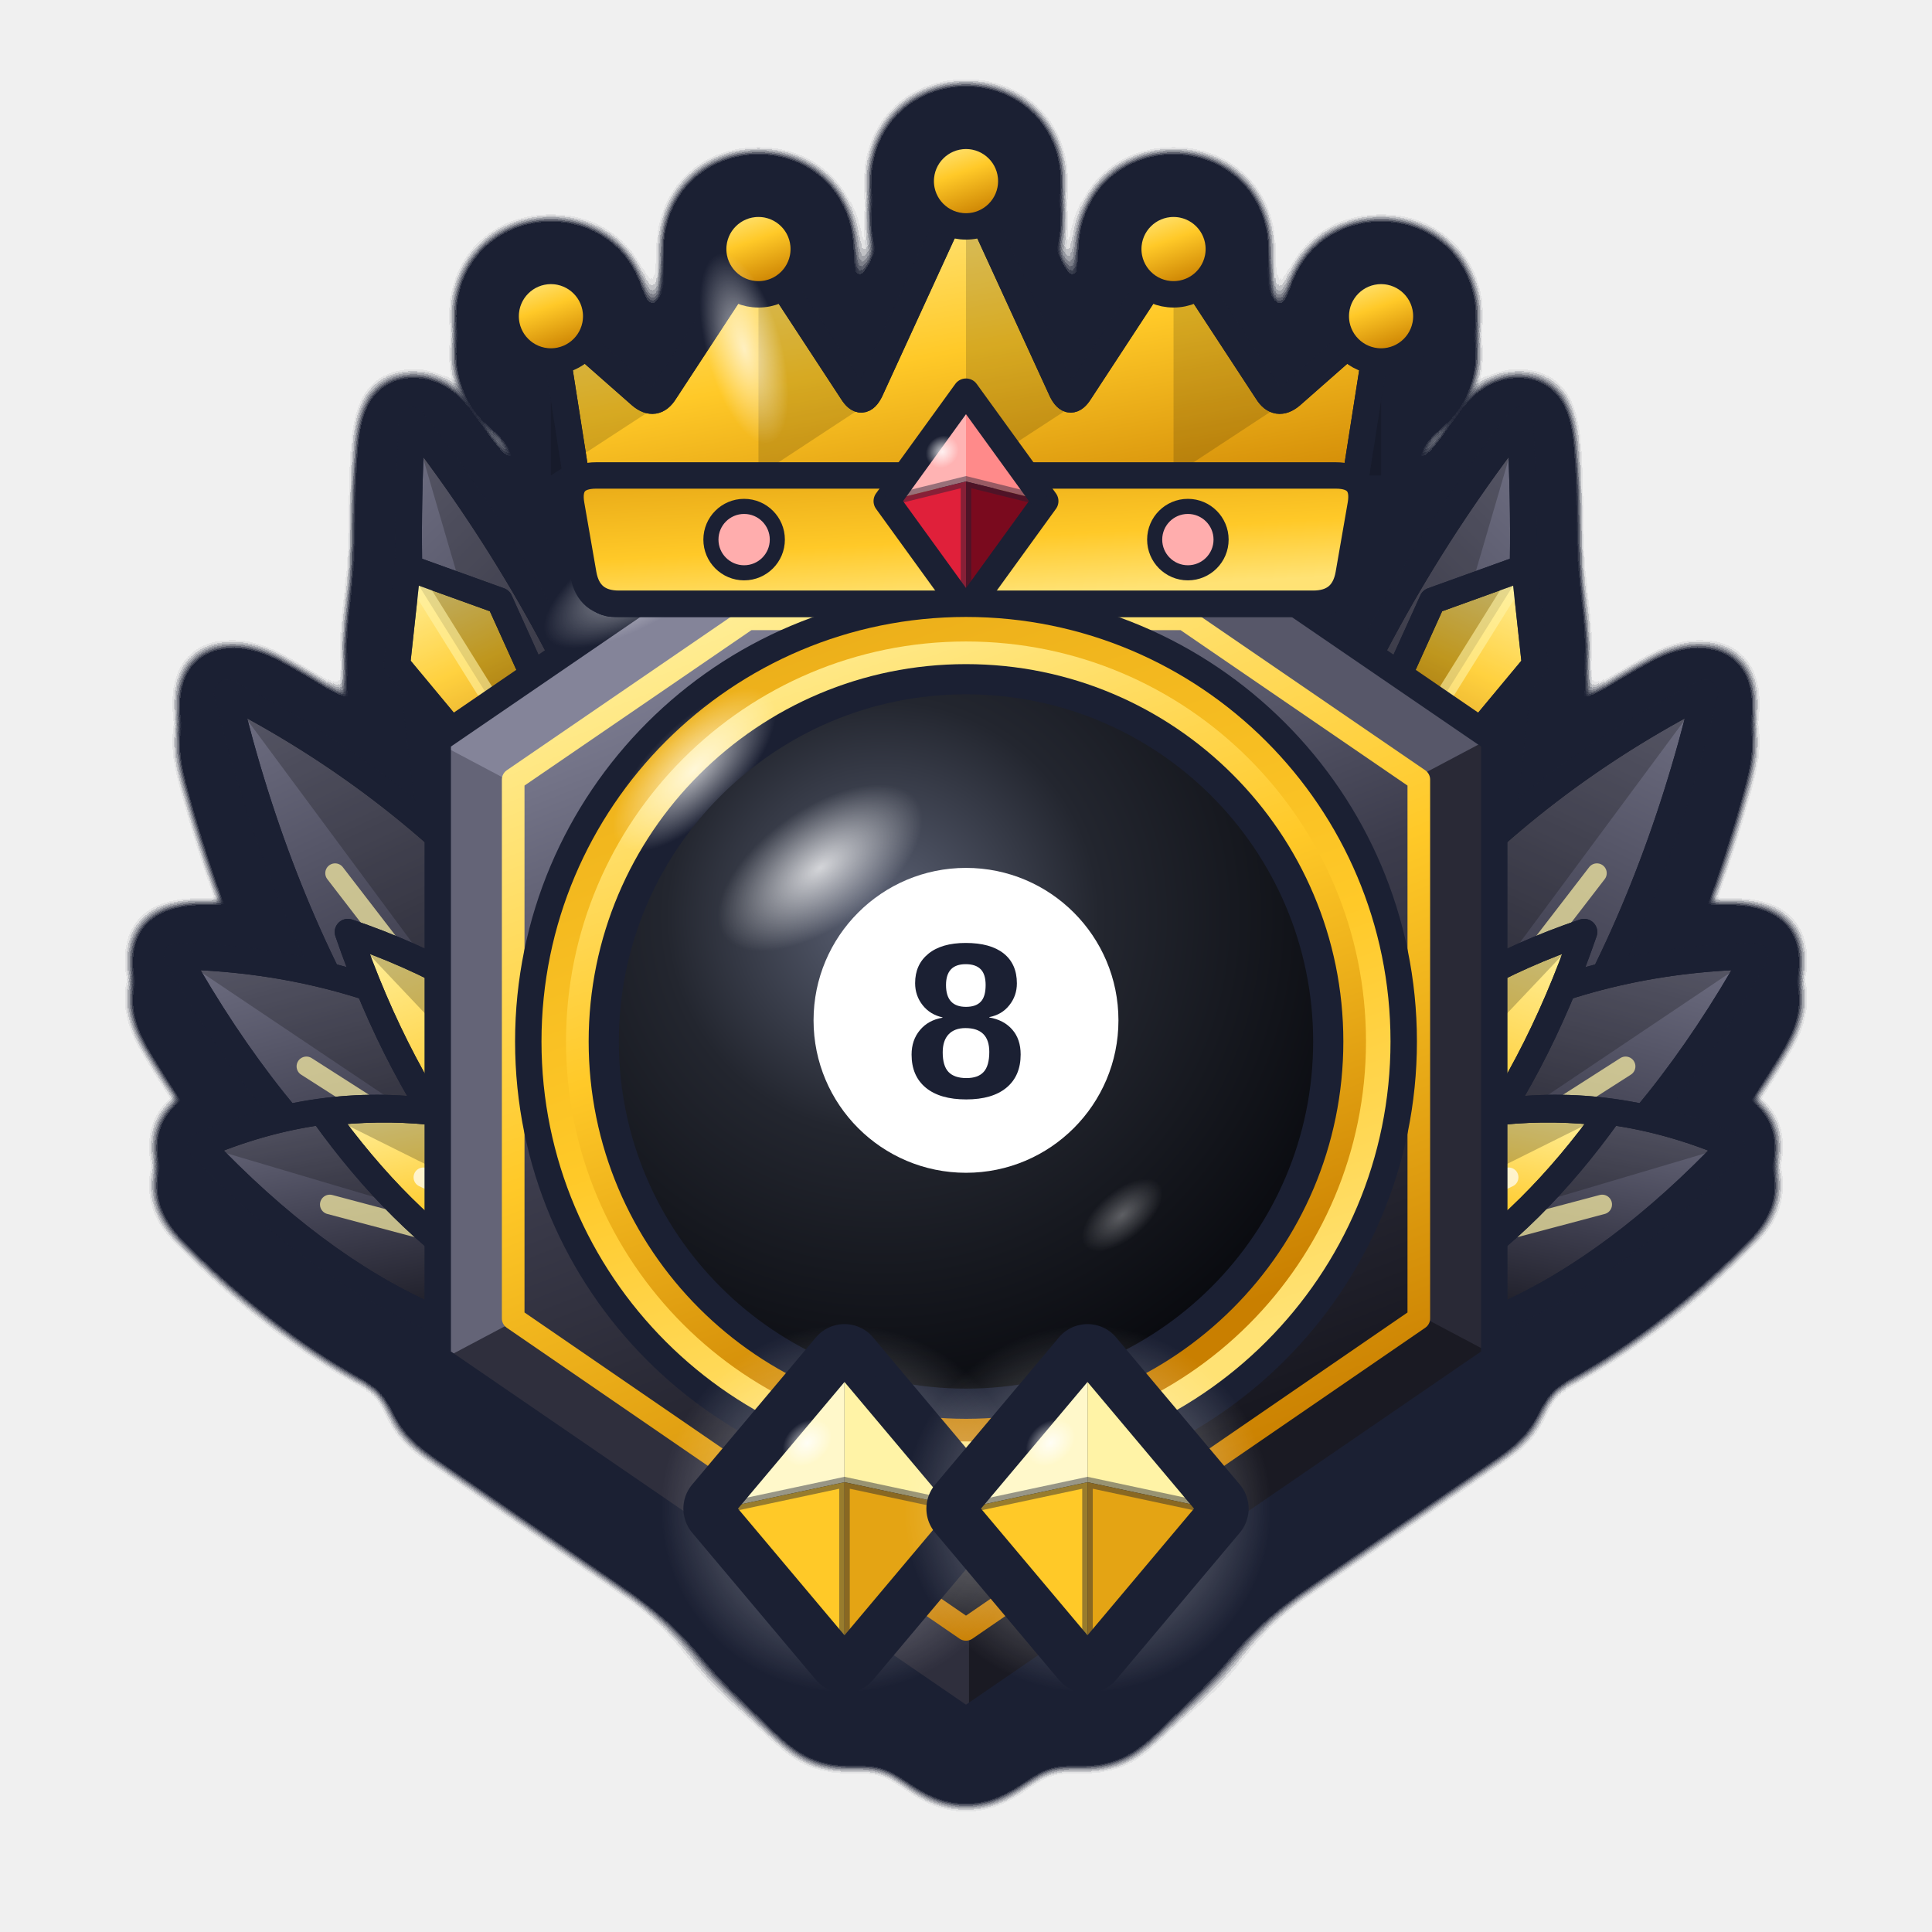
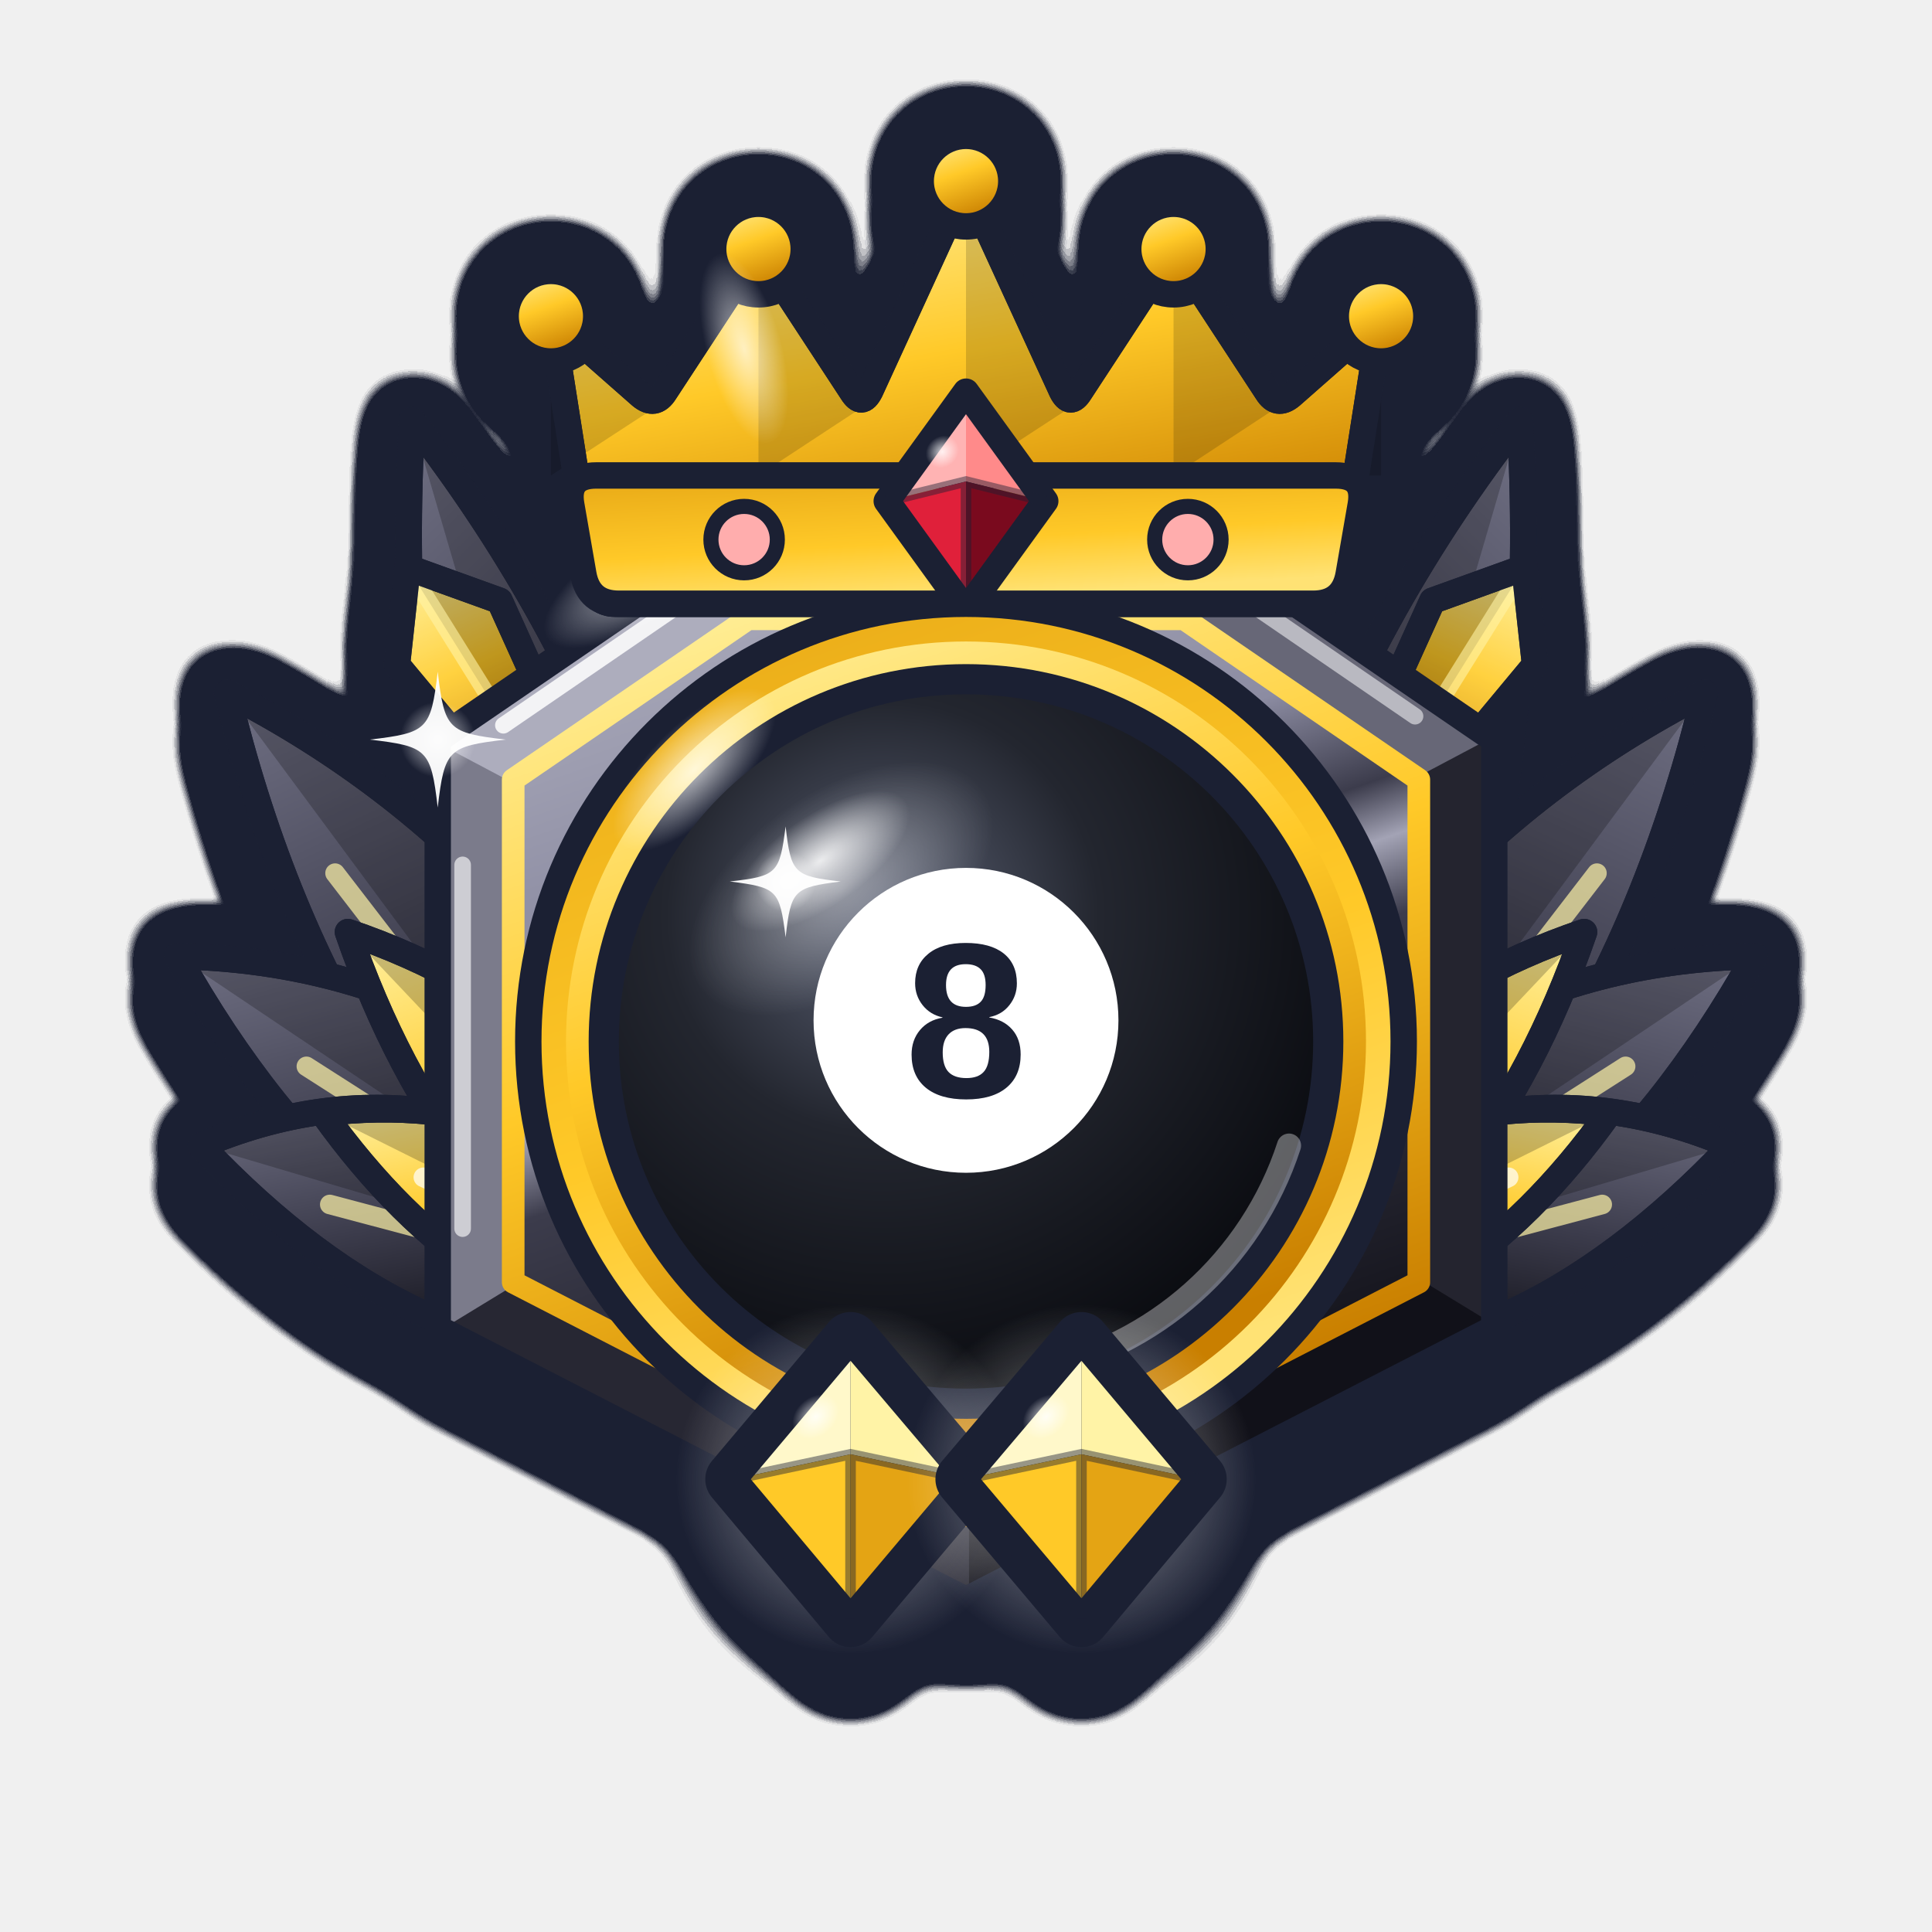
<svg xmlns="http://www.w3.org/2000/svg" width="512" height="512" viewBox="0 0 256 256">
  <defs>
    <linearGradient id="blue" x1="0" y1="0" x2="0.35" y2="1">
      <stop offset="0" stop-color="#9ED3FF" />
      <stop offset="0.45" stop-color="#3B9BFF" />
      <stop offset="1" stop-color="#1F6BD0" />
    </linearGradient>
    <linearGradient id="green" x1="0" y1="0" x2="0.35" y2="1">
      <stop offset="0" stop-color="#A8F5BE" />
      <stop offset="0.45" stop-color="#3DD66B" />
      <stop offset="1" stop-color="#1E9E47" />
    </linearGradient>
    <linearGradient id="red" x1="0" y1="0" x2="0.35" y2="1">
      <stop offset="0" stop-color="#FFA3A3" />
      <stop offset="0.45" stop-color="#FF4D4D" />
      <stop offset="1" stop-color="#C9283A" />
    </linearGradient>
    <linearGradient id="gold" x1="0" y1="0" x2="0.35" y2="1">
      <stop offset="0" stop-color="#FFF1A0" />
      <stop offset="0.45" stop-color="#FFC928" />
      <stop offset="1" stop-color="#DB8E00" />
    </linearGradient>
    <linearGradient id="wood" x1="0" y1="0" x2="0.35" y2="1">
      <stop offset="0" stop-color="#FFD9A0" />
      <stop offset="0.45" stop-color="#E7A35C" />
      <stop offset="1" stop-color="#A8622A" />
    </linearGradient>
    <linearGradient id="darkwood" x1="0" y1="0" x2="0.35" y2="1">
      <stop offset="0" stop-color="#C07A45" />
      <stop offset="0.45" stop-color="#8A4B22" />
      <stop offset="1" stop-color="#5E3014" />
    </linearGradient>
    <linearGradient id="white" x1="0" y1="0" x2="0.35" y2="1">
      <stop offset="0" stop-color="#FFFFFF" />
      <stop offset="0.45" stop-color="#F4F8FF" />
      <stop offset="1" stop-color="#C9D6EA" />
    </linearGradient>
    <linearGradient id="grey" x1="0" y1="0" x2="0.35" y2="1">
      <stop offset="0" stop-color="#E4E9F2" />
      <stop offset="0.45" stop-color="#AEB8C8" />
      <stop offset="1" stop-color="#7B869A" />
    </linearGradient>
    <linearGradient id="steel" x1="0" y1="0" x2="0.35" y2="1">
      <stop offset="0" stop-color="#D8E6F7" />
      <stop offset="0.45" stop-color="#9FB2CC" />
      <stop offset="1" stop-color="#6A7D98" />
    </linearGradient>
    <linearGradient id="cloth" x1="0" y1="0" x2="0.35" y2="1">
      <stop offset="0" stop-color="#6FE08E" />
      <stop offset="0.45" stop-color="#2FA24F" />
      <stop offset="1" stop-color="#1C7A37" />
    </linearGradient>
    <linearGradient id="sad" x1="0" y1="0" x2="0.35" y2="1">
      <stop offset="0" stop-color="#C4D4EE" />
      <stop offset="0.45" stop-color="#8EA3C7" />
      <stop offset="1" stop-color="#5E7299" />
    </linearGradient>
    <linearGradient id="purple" x1="0" y1="0" x2="0.35" y2="1">
      <stop offset="0" stop-color="#D7B8FF" />
      <stop offset="0.45" stop-color="#A259FF" />
      <stop offset="1" stop-color="#6E2FD0" />
    </linearGradient>
    <radialGradient id="shine" cx="0.5" cy="0.5" r="0.5">
      <stop offset="0" stop-color="#FFFFFF" stop-opacity="0.9" />
      <stop offset="1" stop-color="#FFFFFF" stop-opacity="0" />
    </radialGradient>
    <filter id="ink" x="-30%" y="-30%" width="160%" height="160%" color-interpolation-filters="sRGB">
      <feGaussianBlur in="SourceAlpha" stdDeviation="6.92" result="blur" />
      <feComponentTransfer in="blur" result="grown">
        <feFuncA type="linear" slope="7" intercept="-0.35" />
      </feComponentTransfer>
      <feOffset in="grown" dy="6" result="lip" />
      <feMerge result="both">
        <feMergeNode in="lip" />
        <feMergeNode in="grown" />
      </feMerge>
      <feFlood flood-color="#1B2033" />
      <feComposite in2="both" operator="in" result="outline" />
      <feMerge>
        <feMergeNode in="outline" />
        <feMergeNode in="SourceGraphic" />
      </feMerge>
    </filter>
  </defs>
  <defs>
    <filter id="badgeInk" x="-20%" y="-20%" width="140%" height="140%" color-interpolation-filters="sRGB">
      <feGaussianBlur in="SourceAlpha" stdDeviation="3.2" result="blur" />
      <feComponentTransfer in="blur" result="grown">
        <feFuncA type="linear" slope="40" intercept="-0.716" />
      </feComponentTransfer>
      <feOffset in="grown" dy="5" result="lip" />
      <feMerge result="both">
        <feMergeNode in="lip" />
        <feMergeNode in="grown" />
      </feMerge>
      <feFlood flood-color="#1B2033" />
      <feComposite in2="both" operator="in" result="outline" />
      <feMerge>
        <feMergeNode in="outline" />
        <feMergeNode in="SourceGraphic" />
      </feMerge>
    </filter>
  </defs>
  <defs>
    <linearGradient id="m" x1="0" y1="0" x2="0.35" y2="1">
-       <stop offset="0.00" stop-color="#8C8CA2" />
-       <stop offset="0.50" stop-color="#3C3C4C" />
+       <stop offset="0.00" stop-color="#AEAEBE" />
+       <stop offset="0.34" stop-color="#8C8CA2" />
+       <stop offset="0.46" stop-color="#3C3C4C" />
+       <stop offset="0.52" stop-color="#A3A3B5" />
+       <stop offset="0.60" stop-color="#3C3C4C" />
      <stop offset="1.00" stop-color="#14141C" />
    </linearGradient>
    <linearGradient id="r" x1="0" y1="0" x2="0.35" y2="1">
      <stop offset="0.00" stop-color="#2A2A36" />
      <stop offset="0.60" stop-color="#3C3C4C" />
      <stop offset="1.00" stop-color="#6C6C80" />
    </linearGradient>
    <linearGradient id="w" x1="0" y1="0" x2="0.35" y2="1">
      <stop offset="0.00" stop-color="#707084" />
      <stop offset="0.55" stop-color="#3C3C4C" />
      <stop offset="1.00" stop-color="#14141C" />
    </linearGradient>
    <linearGradient id="c" x1="0" y1="0" x2="0.3" y2="1">
      <stop offset="0.00" stop-color="#BABAC7" />
      <stop offset="0.55" stop-color="#606073" />
      <stop offset="1.00" stop-color="#3C3C4C" />
    </linearGradient>
    <linearGradient id="s" x1="0" y1="0" x2="0.2" y2="1">
      <stop offset="0.00" stop-color="#FFFFFF" />
      <stop offset="0.50" stop-color="#BABAC7" />
      <stop offset="1.00" stop-color="#747488" />
    </linearGradient>
    <linearGradient id="g" x1="0" y1="0" x2="0.35" y2="1">
      <stop offset="0.00" stop-color="#FFF3A6" />
      <stop offset="0.50" stop-color="#FFC928" />
      <stop offset="1.00" stop-color="#C97F00" />
    </linearGradient>
    <linearGradient id="gr" x1="0" y1="0" x2="0.35" y2="1">
      <stop offset="0.00" stop-color="#E7A816" />
      <stop offset="0.60" stop-color="#FFC928" />
      <stop offset="1.00" stop-color="#FFE274" />
    </linearGradient>
    <radialGradient id="ball" cx="0.38" cy="0.32" r="0.78">
      <stop offset="0" stop-color="#5C6275" />
      <stop offset="0.4" stop-color="#23262F" />
      <stop offset="1" stop-color="#06070B" />
    </radialGradient>
  </defs>
  <g filter="url(#badgeInk)">
    <path d="M79.8 173.7 Q50.8 122.0 54.6 55.7 Q91.9 103.7 96.2 166.3 Z" fill="url(#w)" stroke="#1B2033" stroke-width="3.5" stroke-linejoin="round" />
    <path d="M88.0 170.0 L96.2 166.3 Q91.9 103.7 54.6 55.7 Z" fill="#000000" opacity="0.22" />
    <path d="M82.5 156.9 L61.5 88.8" fill="none" stroke="#FFF3A6" stroke-width="2.6" stroke-linecap="round" stroke-linejoin="round" opacity="0.7" />
    <path d="M79.8 173.7 Q50.8 122.0 54.6 55.7 Q91.9 103.7 96.2 166.3 Z" fill="none" stroke="#1B2033" stroke-width="3.5" stroke-linejoin="round" />
    <path d="M81.7 176.5 Q43.4 147.1 30.1 91.8 Q74.7 114.7 94.3 163.5 Z" fill="url(#w)" stroke="#1B2033" stroke-width="3.5" stroke-linejoin="round" />
    <path d="M88.0 170.0 L94.3 163.5 Q74.7 114.7 30.1 91.8 Z" fill="#000000" opacity="0.22" />
    <path d="M79.9 161.8 L44.4 115.7" fill="none" stroke="#FFF3A6" stroke-width="2.6" stroke-linecap="round" stroke-linejoin="round" opacity="0.7" />
    <path d="M81.7 176.5 Q43.4 147.1 30.1 91.8 Q74.7 114.7 94.3 163.5 Z" fill="none" stroke="#1B2033" stroke-width="3.5" stroke-linejoin="round" />
    <path d="M84.6 178.3 Q47.3 169.2 23.5 126.7 Q64.2 127.5 91.4 161.7 Z" fill="url(#w)" stroke="#1B2033" stroke-width="3.5" stroke-linejoin="round" />
    <path d="M88.0 170.0 L91.4 161.7 Q64.2 127.5 23.5 126.7 Z" fill="#000000" opacity="0.22" />
    <path d="M79.7 166.3 L40.6 141.3" fill="none" stroke="#FFF3A6" stroke-width="2.6" stroke-linecap="round" stroke-linejoin="round" opacity="0.7" />
    <path d="M84.6 178.3 Q47.3 169.2 23.5 126.7 Q64.2 127.5 91.4 161.7 Z" fill="none" stroke="#1B2033" stroke-width="3.5" stroke-linejoin="round" />
    <path d="M87.7 179.0 Q56.5 183.4 26.6 151.8 Q58.1 138.4 88.3 161.0 Z" fill="url(#w)" stroke="#1B2033" stroke-width="3.5" stroke-linejoin="round" />
    <path d="M88.0 170.0 L88.3 161.0 Q58.1 138.4 26.6 151.8 Z" fill="#000000" opacity="0.22" />
    <path d="M80.6 169.4 L43.7 159.6" fill="none" stroke="#FFF3A6" stroke-width="2.6" stroke-linecap="round" stroke-linejoin="round" opacity="0.7" />
    <path d="M87.7 179.0 Q56.5 183.4 26.6 151.8 Q58.1 138.4 88.3 161.0 Z" fill="none" stroke="#1B2033" stroke-width="3.5" stroke-linejoin="round" />
    <path d="M86.3 175.3 Q64.0 146.6 64.7 104.6 Q92.6 130.1 97.7 168.7 Z" fill="url(#g)" stroke="#1B2033" stroke-width="3.5" stroke-linejoin="round" />
    <path d="M92.0 172.0 L97.7 168.7 Q92.6 130.1 64.7 104.6 Z" fill="#000000" opacity="0.22" />
    <path d="M87.9 164.4 L70.8 124.4" fill="none" stroke="#FFFFFF" stroke-width="2.6" stroke-linecap="round" stroke-linejoin="round" opacity="0.7" />
    <path d="M86.3 175.3 Q64.0 146.6 64.7 104.6 Q92.6 130.1 97.7 168.7 Z" fill="none" stroke="#1B2033" stroke-width="3.5" stroke-linejoin="round" />
    <path d="M87.9 177.2 Q58.9 160.7 46.1 123.5 Q79.2 134.7 96.1 166.8 Z" fill="url(#g)" stroke="#1B2033" stroke-width="3.5" stroke-linejoin="round" />
    <path d="M92.0 172.0 L96.1 166.8 Q79.2 134.7 46.1 123.5 Z" fill="#000000" opacity="0.22" />
    <path d="M85.9 167.0 L57.9 138.4" fill="none" stroke="#FFFFFF" stroke-width="2.6" stroke-linecap="round" stroke-linejoin="round" opacity="0.7" />
    <path d="M87.9 177.2 Q58.9 160.7 46.1 123.5 Q79.2 134.7 96.1 166.8 Z" fill="none" stroke="#1B2033" stroke-width="3.5" stroke-linejoin="round" />
    <path d="M90.2 178.3 Q62.9 175.6 42.8 147.5 Q72.0 143.9 93.8 165.7 Z" fill="url(#g)" stroke="#1B2033" stroke-width="3.5" stroke-linejoin="round" />
    <path d="M92.0 172.0 L93.8 165.7 Q72.0 143.9 42.8 147.5 Z" fill="#000000" opacity="0.22" />
    <path d="M85.8 170.0 L56.1 156.0" fill="none" stroke="#FFFFFF" stroke-width="2.6" stroke-linecap="round" stroke-linejoin="round" opacity="0.7" />
    <path d="M90.2 178.3 Q62.9 175.6 42.8 147.5 Q72.0 143.9 93.8 165.7 Z" fill="none" stroke="#1B2033" stroke-width="3.5" stroke-linejoin="round" />
    <path d="M67.9 106.5 L52.6 88.1 L54.0 75.2 L66.2 79.6 L76.1 101.5 Z" fill="url(#g)" stroke="#1B2033" stroke-width="3.5" stroke-linejoin="round" />
    <path d="M72.0 104.0 L76.1 101.5 L66.2 79.6 L54.0 75.2 Z" fill="#000000" opacity="0.25" />
    <path d="M72.0 104.0 L67.9 106.5 L52.6 88.1 L54.0 75.2 Z" fill="#FFF3A6" opacity="0.18" />
    <path d="M70.6 101.7 L55.8 78.0" fill="none" stroke="#FFF3A6" stroke-width="2.2" stroke-linecap="round" stroke-linejoin="round" opacity="0.6" />
    <path d="M67.9 106.5 L52.6 88.1 L54.0 75.2 L66.2 79.6 L76.1 101.5 Z" fill="none" stroke="#1B2033" stroke-width="3.5" stroke-linejoin="round" />
    <g transform="matrix(-1 0 0 1 256 0)">
      <path d="M79.8 173.7 Q50.8 122.0 54.6 55.7 Q91.9 103.7 96.2 166.3 Z" fill="url(#w)" stroke="#1B2033" stroke-width="3.5" stroke-linejoin="round" />
      <path d="M88.0 170.0 L96.2 166.3 Q91.9 103.7 54.6 55.7 Z" fill="#000000" opacity="0.22" />
      <path d="M82.5 156.9 L61.5 88.8" fill="none" stroke="#FFF3A6" stroke-width="2.6" stroke-linecap="round" stroke-linejoin="round" opacity="0.7" />
      <path d="M79.8 173.7 Q50.8 122.0 54.6 55.7 Q91.9 103.7 96.2 166.3 Z" fill="none" stroke="#1B2033" stroke-width="3.5" stroke-linejoin="round" />
      <path d="M81.7 176.5 Q43.4 147.1 30.1 91.8 Q74.7 114.7 94.3 163.5 Z" fill="url(#w)" stroke="#1B2033" stroke-width="3.5" stroke-linejoin="round" />
      <path d="M88.0 170.0 L94.3 163.5 Q74.7 114.7 30.1 91.8 Z" fill="#000000" opacity="0.22" />
      <path d="M79.9 161.8 L44.4 115.7" fill="none" stroke="#FFF3A6" stroke-width="2.6" stroke-linecap="round" stroke-linejoin="round" opacity="0.7" />
      <path d="M81.7 176.5 Q43.4 147.1 30.1 91.8 Q74.7 114.7 94.3 163.5 Z" fill="none" stroke="#1B2033" stroke-width="3.5" stroke-linejoin="round" />
      <path d="M84.6 178.3 Q47.3 169.2 23.5 126.7 Q64.2 127.5 91.4 161.7 Z" fill="url(#w)" stroke="#1B2033" stroke-width="3.5" stroke-linejoin="round" />
      <path d="M88.0 170.0 L91.4 161.7 Q64.2 127.5 23.5 126.7 Z" fill="#000000" opacity="0.22" />
      <path d="M79.7 166.3 L40.6 141.3" fill="none" stroke="#FFF3A6" stroke-width="2.6" stroke-linecap="round" stroke-linejoin="round" opacity="0.7" />
      <path d="M84.6 178.3 Q47.3 169.2 23.5 126.7 Q64.2 127.5 91.4 161.7 Z" fill="none" stroke="#1B2033" stroke-width="3.5" stroke-linejoin="round" />
      <path d="M87.7 179.0 Q56.5 183.4 26.6 151.8 Q58.1 138.4 88.3 161.0 Z" fill="url(#w)" stroke="#1B2033" stroke-width="3.5" stroke-linejoin="round" />
      <path d="M88.0 170.0 L88.3 161.0 Q58.1 138.4 26.6 151.8 Z" fill="#000000" opacity="0.22" />
      <path d="M80.6 169.4 L43.7 159.6" fill="none" stroke="#FFF3A6" stroke-width="2.6" stroke-linecap="round" stroke-linejoin="round" opacity="0.7" />
      <path d="M87.7 179.0 Q56.5 183.4 26.6 151.8 Q58.1 138.4 88.3 161.0 Z" fill="none" stroke="#1B2033" stroke-width="3.5" stroke-linejoin="round" />
      <path d="M86.3 175.3 Q64.0 146.6 64.7 104.6 Q92.6 130.1 97.7 168.7 Z" fill="url(#g)" stroke="#1B2033" stroke-width="3.5" stroke-linejoin="round" />
      <path d="M92.0 172.0 L97.7 168.7 Q92.6 130.1 64.7 104.6 Z" fill="#000000" opacity="0.22" />
      <path d="M87.9 164.4 L70.8 124.4" fill="none" stroke="#FFFFFF" stroke-width="2.6" stroke-linecap="round" stroke-linejoin="round" opacity="0.7" />
      <path d="M86.3 175.3 Q64.0 146.6 64.7 104.6 Q92.6 130.1 97.7 168.7 Z" fill="none" stroke="#1B2033" stroke-width="3.5" stroke-linejoin="round" />
      <path d="M87.9 177.2 Q58.9 160.7 46.1 123.5 Q79.2 134.7 96.1 166.8 Z" fill="url(#g)" stroke="#1B2033" stroke-width="3.5" stroke-linejoin="round" />
      <path d="M92.0 172.0 L96.1 166.8 Q79.2 134.7 46.1 123.5 Z" fill="#000000" opacity="0.22" />
      <path d="M85.9 167.0 L57.9 138.4" fill="none" stroke="#FFFFFF" stroke-width="2.6" stroke-linecap="round" stroke-linejoin="round" opacity="0.7" />
      <path d="M87.9 177.2 Q58.9 160.7 46.1 123.5 Q79.2 134.7 96.1 166.8 Z" fill="none" stroke="#1B2033" stroke-width="3.5" stroke-linejoin="round" />
      <path d="M90.2 178.3 Q62.9 175.6 42.8 147.5 Q72.0 143.9 93.8 165.7 Z" fill="url(#g)" stroke="#1B2033" stroke-width="3.5" stroke-linejoin="round" />
      <path d="M92.0 172.0 L93.8 165.7 Q72.0 143.9 42.8 147.5 Z" fill="#000000" opacity="0.22" />
      <path d="M85.8 170.0 L56.1 156.0" fill="none" stroke="#FFFFFF" stroke-width="2.6" stroke-linecap="round" stroke-linejoin="round" opacity="0.7" />
      <path d="M90.2 178.3 Q62.9 175.6 42.8 147.5 Q72.0 143.9 93.8 165.7 Z" fill="none" stroke="#1B2033" stroke-width="3.5" stroke-linejoin="round" />
      <path d="M67.9 106.5 L52.6 88.1 L54.0 75.2 L66.2 79.6 L76.1 101.5 Z" fill="url(#g)" stroke="#1B2033" stroke-width="3.5" stroke-linejoin="round" />
      <path d="M72.0 104.0 L76.1 101.5 L66.2 79.6 L54.0 75.2 Z" fill="#000000" opacity="0.25" />
      <path d="M72.0 104.0 L67.9 106.5 L52.6 88.1 L54.0 75.2 Z" fill="#FFF3A6" opacity="0.18" />
      <path d="M70.6 101.7 L55.8 78.0" fill="none" stroke="#FFF3A6" stroke-width="2.2" stroke-linecap="round" stroke-linejoin="round" opacity="0.6" />
      <path d="M67.9 106.5 L52.6 88.1 L54.0 75.2 L66.2 79.6 L76.1 101.5 Z" fill="none" stroke="#1B2033" stroke-width="3.5" stroke-linejoin="round" />
    </g>
-     <path d="M96.0 72.0 L160.0 72.0 L156.9 82.0 L99.1 82.0 Z" fill="#78788C" stroke="#78788C" stroke-width="0.8" />
-     <path d="M160.0 72.0 L198.0 98.0 L188.0 103.3 L156.9 82.0 Z" fill="#575769" stroke="#575769" stroke-width="0.8" />
-     <path d="M198.0 98.0 L198.0 180.0 L188.0 174.7 L188.0 103.3 Z" fill="#292936" stroke="#292936" stroke-width="0.8" />
-     <path d="M198.0 180.0 L128.0 228.0 L128.0 215.9 L188.0 174.7 Z" fill="#1A1A23" stroke="#1A1A23" stroke-width="0.8" />
-     <path d="M128.0 228.0 L58.0 180.0 L68.0 174.7 L128.0 215.9 Z" fill="#2F2F3D" stroke="#2F2F3D" stroke-width="0.8" />
-     <path d="M58.0 180.0 L58.0 98.0 L68.0 103.3 L68.0 174.7 Z" fill="#646477" stroke="#646477" stroke-width="0.8" />
-     <path d="M58.0 98.0 L96.0 72.0 L99.1 82.0 L68.0 103.3 Z" fill="#848499" stroke="#848499" stroke-width="0.8" />
-     <path d="M99.1 82.0 L156.9 82.0 L188.0 103.3 L188.0 174.7 L128.0 215.9 L68.0 174.7 L68.0 103.3 Z" fill="url(#m)" />
-     <path d="M99.1 82.0 L156.9 82.0 L188.0 103.3 L188.0 174.7 L128.0 215.9 L68.0 174.7 L68.0 103.3 Z" fill="none" stroke="#1B2033" stroke-width="1.6" stroke-opacity="0.45" stroke-linejoin="round" />
-     <path d="M96.0 72.0 L160.0 72.0 L198.0 98.0 L198.0 180.0 L128.0 228.0 L58.0 180.0 L58.0 98.0 Z" fill="none" stroke="#1B2033" stroke-width="3.5" stroke-linejoin="round" />
+     <path d="M96.0 72.0 L160.0 72.0 L156.9 82.0 L99.1 82.0 Z" fill="#9B9BAB" stroke="#9B9BAB" stroke-width="0.8" />
+     <path d="M160.0 72.0 L198.0 98.0 L188.0 103.3 L156.9 82.0 Z" fill="#676777" stroke="#676777" stroke-width="0.8" />
+     <path d="M198.0 98.0 L198.0 176.0 L188.0 169.9 L188.0 103.3 Z" fill="#24242F" stroke="#24242F" stroke-width="0.8" />
+     <path d="M198.0 176.0 L128.0 212.0 L128.0 200.8 L188.0 169.9 Z" fill="#111119" stroke="#111119" stroke-width="0.8" />
+     <path d="M128.0 212.0 L58.0 176.0 L68.0 169.9 L128.0 200.8 Z" fill="#272733" stroke="#272733" stroke-width="0.8" />
+     <path d="M58.0 176.0 L58.0 98.0 L68.0 103.3 L68.0 169.9 Z" fill="#7B7B8B" stroke="#7B7B8B" stroke-width="0.8" />
+     <path d="M58.0 98.0 L96.0 72.0 L99.1 82.0 L68.0 103.3 Z" fill="#ADADBD" stroke="#ADADBD" stroke-width="0.8" />
+     <path d="M106.3 75.3 L146.6 75.3" fill="none" stroke="#FFFFFF" stroke-width="2.2" stroke-linecap="round" stroke-linejoin="round" opacity="0.76" />
+     <path d="M164.3 79.0 L187.5 94.9" fill="none" stroke="#FFFFFF" stroke-width="2.2" stroke-linecap="round" stroke-linejoin="round" opacity="0.54" />
+     <path d="M61.3 162.8 L61.3 114.6" fill="none" stroke="#FFFFFF" stroke-width="2.2" stroke-linecap="round" stroke-linejoin="round" opacity="0.62" />
+     <path d="M66.7 96.1 L89.9 80.2" fill="none" stroke="#FFFFFF" stroke-width="2.2" stroke-linecap="round" stroke-linejoin="round" opacity="0.85" />
+     <path d="M99.1 82.0 L156.9 82.0 L188.0 103.3 L188.0 169.9 L128.0 200.8 L68.0 169.9 L68.0 103.3 Z" fill="url(#m)" />
+     <path d="M99.1 82.0 L156.9 82.0 L188.0 103.3 L188.0 169.9 L128.0 200.8 L68.0 169.9 L68.0 103.3 Z" fill="none" stroke="#1B2033" stroke-width="1.8" stroke-opacity="0.6" stroke-linejoin="round" />
+     <path d="M96.0 72.0 L160.0 72.0 L198.0 98.0 L198.0 176.0 L128.0 212.0 L58.0 176.0 L58.0 98.0 Z" fill="none" stroke="#1B2033" stroke-width="3.5" stroke-linejoin="round" />
    <ellipse cx="86" cy="76" rx="16" ry="6" fill="url(#shine)" opacity="0.75" transform="rotate(-32 86 76)" />
-     <path d="M99.1 82.0 L156.9 82.0 L188.0 103.3 L188.0 174.7 L128.0 215.9 L68.0 174.7 L68.0 103.3 Z" fill="none" stroke="url(#g)" stroke-width="3" stroke-linejoin="round" />
+     <circle cx="58.0" cy="98.0" r="5.0" fill="url(#shine)" opacity="0.85" />
+     <path d="M58.0 89.0 C58.9 96.7 59.4 97.1 67.0 98.0 C59.4 98.9 58.9 99.3 58.0 107.0 C57.1 99.3 56.6 98.9 49.0 98.0 C56.6 97.1 57.1 96.7 58.0 89.0 Z" fill="#FFFFFF" opacity="0.95" />
+     <path d="M99.1 82.0 L156.9 82.0 L188.0 103.3 L188.0 169.9 L128.0 200.8 L68.0 169.9 L68.0 103.3 Z" fill="none" stroke="url(#g)" stroke-width="3" stroke-linejoin="round" />
    <path d="M81.5 80.0 Q79.0 80.0 78.6 77.5 L73.4 44.4 Q73.0 41.9 74.9 43.6 L84.9 52.4 Q86.8 54.0 88.1 51.9 L99.1 35.1 Q100.5 33.0 101.9 35.1 L112.9 51.9 Q114.2 54.0 115.3 51.8 L127.0 26.3 Q128.0 24.0 129.0 26.3 L140.7 51.8 Q141.8 54.0 143.1 51.9 L154.1 35.1 Q155.5 33.0 156.9 35.1 L167.9 51.9 Q169.2 54.0 171.1 52.4 L181.1 43.6 Q183.0 41.9 182.6 44.4 L177.4 77.5 Q177.0 80.0 174.5 80.0 Z" fill="url(#g)" stroke="#1B2033" stroke-width="3.5" stroke-linejoin="round" />
    <path d="M73.0 41.9 L73.0 63.0 L86.8 54.0 Z" fill="#000000" opacity="0.16" />
    <path d="M100.5 33.0 L100.5 63.0 L114.2 54.0 Z" fill="#000000" opacity="0.16" />
    <path d="M128.0 24.0 L128.0 63.0 L141.8 54.0 Z" fill="#000000" opacity="0.16" />
    <path d="M155.5 33.0 L155.5 63.0 L169.2 54.0 Z" fill="#000000" opacity="0.16" />
    <path d="M183.0 41.9 L183.0 63.0 L180.0 63.0 Z" fill="#000000" opacity="0.16" />
    <path d="M81.5 80.0 Q79.0 80.0 78.6 77.5 L73.4 44.4 Q73.0 41.9 74.9 43.6 L84.9 52.4 Q86.8 54.0 88.1 51.9 L99.1 35.1 Q100.5 33.0 101.9 35.1 L112.9 51.9 Q114.2 54.0 115.3 51.8 L127.0 26.3 Q128.0 24.0 129.0 26.3 L140.7 51.8 Q141.8 54.0 143.1 51.9 L154.1 35.1 Q155.5 33.0 156.9 35.1 L167.9 51.9 Q169.2 54.0 171.1 52.4 L181.1 43.6 Q183.0 41.9 182.6 44.4 L177.4 77.5 Q177.0 80.0 174.5 80.0 Z" fill="none" stroke="#1B2033" stroke-width="3.5" stroke-linejoin="round" />
    <circle cx="73.0" cy="41.9" r="6" fill="url(#g)" stroke="#1B2033" stroke-width="3.5" />
    <circle cx="100.5" cy="33.0" r="6" fill="url(#g)" stroke="#1B2033" stroke-width="3.5" />
    <circle cx="128.0" cy="24.0" r="6" fill="url(#g)" stroke="#1B2033" stroke-width="3.5" />
    <circle cx="155.5" cy="33.0" r="6" fill="url(#g)" stroke="#1B2033" stroke-width="3.5" />
    <circle cx="183.0" cy="41.9" r="6" fill="url(#g)" stroke="#1B2033" stroke-width="3.5" />
    <path d="M75.7 66.9 Q75.0 63.0 79.0 63.0 L177.0 63.0 Q181.0 63.0 180.3 66.9 L178.7 76.1 Q178.0 80.0 174.0 80.0 L82.0 80.0 Q78.0 80.0 77.3 76.1 Z" fill="url(#gr)" stroke="#1B2033" stroke-width="3.5" stroke-linejoin="round" />
    <ellipse cx="98.6" cy="46.2" rx="5" ry="13" fill="url(#shine)" opacity="0.75" transform="rotate(-15 98.6 46.2)" />
    <path d="M117.5 66.4 L128.0 51.9 L128.0 63.8 Z" fill="#FFB3B3" />
    <path d="M128.0 51.9 L138.5 66.4 L128.0 63.8 Z" fill="#FF8A8A" />
    <path d="M117.5 66.4 L128.0 63.8 L128.0 80.9 Z" fill="#E0203A" />
    <path d="M128.0 63.8 L138.5 66.4 L128.0 80.9 Z" fill="#7A0A1E" />
    <path d="M128.0 51.9 L138.5 66.4 L128.0 80.9 L117.5 66.4 Z" fill="none" stroke="#1B2033" stroke-width="3.5" stroke-linejoin="round" />
    <path d="M117.5 66.4 L128.0 63.8 L138.5 66.4 M128.0 63.8 L128.0 80.9" fill="none" stroke="#1B2033" stroke-width="1.4" opacity="0.45" />
    <ellipse cx="124.859" cy="59.857" rx="2.303" ry="2.036" fill="url(#shine)" opacity="0.9" transform="rotate(-40 124.8594 59.857)" />
    <circle cx="98.6" cy="71.5" r="4.4" fill="#FFADAD" stroke="#1B2033" stroke-width="2" />
    <circle cx="157.4" cy="71.5" r="4.4" fill="#FFADAD" stroke="#1B2033" stroke-width="2" />
    <circle cx="128" cy="138" r="58" fill="url(#gr)" stroke="#1B2033" stroke-width="3.5" />
    <circle cx="128" cy="138" r="53" fill="url(#g)" />
    <circle cx="128" cy="138" r="50" fill="#1B2033" />
    <ellipse cx="92" cy="102" rx="14" ry="6" fill="url(#shine)" opacity="0.8" transform="rotate(-45 92 102)" />
    <circle cx="128" cy="138" r="46" fill="url(#ball)" />
    <circle cx="128.0" cy="135.2" r="20.2" fill="#FFFFFF" />
    <text x="128.0" y="145.4" font-family="Arial Black, Arial, sans-serif" font-weight="900" font-size="29.3" text-anchor="middle" fill="#1B2033">8</text>
-     <ellipse cx="108.68" cy="115.0" rx="15.64" ry="7.82" fill="url(#shine)" opacity="0.85" transform="rotate(-35 108.68 115.0)" />
-     <ellipse cx="148.7" cy="161.0" rx="6.44" ry="3.22" fill="url(#shine)" opacity="0.35" transform="rotate(-40 148.7 161.0)" />
+     <ellipse cx="111.44" cy="117.76" rx="23.0" ry="12.88" fill="url(#shine)" opacity="0.45" transform="rotate(-35 111.44 117.76)" />
+     <ellipse cx="108.68" cy="114.08" rx="13.8" ry="5.98" fill="url(#shine)" opacity="0.95" transform="rotate(-35 108.68 114.08)" />
+     <circle cx="104.1" cy="116.8" r="4.0" fill="url(#shine)" opacity="0.85" />
+     <path d="M104.1 109.5 C104.8 115.7 105.2 116.1 111.4 116.8 C105.2 117.6 104.8 117.9 104.1 124.2 C103.3 117.9 103.0 117.6 96.7 116.8 C103.0 116.1 103.3 115.7 104.1 109.5 Z" fill="#FFFFFF" opacity="0.95" />
+     <path d="M170.8 151.8 A44.6 44.6 0 0 1 137.2 181.7" fill="none" stroke="#FFFFFF" stroke-width="3.2" stroke-linecap="round" opacity="0.35" />
    <defs>
      <radialGradient id="glow">
        <stop offset="0" stop-color="#FFFFFF" stop-opacity="0.55" />
        <stop offset="1" stop-color="#FFFFFF" stop-opacity="0" />
      </radialGradient>
    </defs>
-     <circle cx="111.9" cy="199.9" r="24.4" fill="url(#glow)" />
-     <path d="M111.9 183.4 L128.3 202.9 L111.9 222.4 L95.5 202.9 Z" fill="#000000" opacity="0.35" />
-     <path d="M111.9 180.4 L128.3 199.9 L111.9 219.4 L95.5 199.9 Z" fill="#1B2033" stroke="#1B2033" stroke-width="9.9" stroke-linejoin="round" />
-     <path d="M95.5 199.9 L111.9 180.4 L111.9 196.4 Z" fill="#FFF8CA" />
-     <path d="M111.9 180.4 L128.3 199.9 L111.9 196.4 Z" fill="#FFF3A6" />
-     <path d="M95.5 199.9 L111.9 196.4 L111.9 219.4 Z" fill="#FFC928" />
-     <path d="M111.9 196.4 L128.3 199.9 L111.9 219.4 Z" fill="#E4A414" />
-     <path d="M111.9 180.4 L128.3 199.9 L111.9 219.4 L95.5 199.9 Z" fill="none" stroke="#1B2033" stroke-width="3.5" stroke-linejoin="round" />
-     <path d="M95.5 199.9 L111.9 196.4 L128.3 199.9 M111.9 196.4 L111.9 219.4" fill="none" stroke="#1B2033" stroke-width="1.4" opacity="0.45" />
-     <ellipse cx="106.974" cy="191.166" rx="3.602" ry="2.729" fill="url(#shine)" opacity="0.9" transform="rotate(-40 106.9739 191.166)" />
-     <circle cx="144.1" cy="199.9" r="24.4" fill="url(#glow)" />
-     <path d="M144.1 183.4 L160.5 202.9 L144.1 222.4 L127.7 202.9 Z" fill="#000000" opacity="0.35" />
-     <path d="M144.1 180.4 L160.5 199.9 L144.1 219.4 L127.7 199.9 Z" fill="#1B2033" stroke="#1B2033" stroke-width="9.9" stroke-linejoin="round" />
-     <path d="M127.7 199.9 L144.1 180.4 L144.1 196.4 Z" fill="#FFF8CA" />
-     <path d="M144.1 180.4 L160.5 199.9 L144.1 196.4 Z" fill="#FFF3A6" />
-     <path d="M127.7 199.9 L144.1 196.4 L144.1 219.4 Z" fill="#FFC928" />
-     <path d="M144.1 196.4 L160.5 199.9 L144.1 219.4 Z" fill="#E4A414" />
-     <path d="M144.1 180.4 L160.5 199.9 L144.1 219.4 L127.7 199.9 Z" fill="none" stroke="#1B2033" stroke-width="3.5" stroke-linejoin="round" />
-     <path d="M127.7 199.9 L144.1 196.4 L160.5 199.9 M144.1 196.4 L144.1 219.4" fill="none" stroke="#1B2033" stroke-width="1.4" opacity="0.45" />
-     <ellipse cx="139.201" cy="191.166" rx="3.602" ry="2.729" fill="url(#shine)" opacity="0.9" transform="rotate(-40 139.2012 191.166)" />
+     <circle cx="112.7" cy="196.0" r="23.1" fill="url(#glow)" />
+     <path d="M112.7 177.6 L128.3 196.0 L112.7 214.5 L97.2 196.0 Z" fill="#1B2033" stroke="#1B2033" stroke-width="7.5" stroke-linejoin="round" />
+     <path d="M97.2 196.0 L112.7 177.6 L112.7 192.7 Z" fill="#FFF8CA" />
+     <path d="M112.7 177.6 L128.3 196.0 L112.7 192.7 Z" fill="#FFF3A6" />
+     <path d="M97.2 196.0 L112.7 192.7 L112.7 214.5 Z" fill="#FFC928" />
+     <path d="M112.7 192.7 L128.3 196.0 L112.7 214.5 Z" fill="#E4A414" />
+     <path d="M112.7 177.6 L128.3 196.0 L112.7 214.5 L97.2 196.0 Z" fill="none" stroke="#1B2033" stroke-width="3.5" stroke-linejoin="round" />
+     <path d="M97.2 196.0 L112.7 192.7 L128.3 196.0 M112.7 192.7 L112.7 214.5" fill="none" stroke="#1B2033" stroke-width="1.4" opacity="0.45" />
+     <ellipse cx="108.083" cy="187.716" rx="3.413" ry="2.586" fill="url(#shine)" opacity="0.9" transform="rotate(-40 108.0832 187.7156)" />
+     <circle cx="143.3" cy="196.0" r="23.1" fill="url(#glow)" />
+     <path d="M143.3 177.6 L158.8 196.0 L143.3 214.5 L127.7 196.0 Z" fill="#1B2033" stroke="#1B2033" stroke-width="7.5" stroke-linejoin="round" />
+     <path d="M127.7 196.0 L143.3 177.6 L143.3 192.7 Z" fill="#FFF8CA" />
+     <path d="M143.3 177.6 L158.8 196.0 L143.3 192.7 Z" fill="#FFF3A6" />
+     <path d="M127.7 196.0 L143.3 192.7 L143.3 214.5 Z" fill="#FFC928" />
+     <path d="M143.3 192.7 L158.8 196.0 L143.3 214.5 Z" fill="#E4A414" />
+     <path d="M143.3 177.6 L158.8 196.0 L143.3 214.5 L127.7 196.0 Z" fill="none" stroke="#1B2033" stroke-width="3.5" stroke-linejoin="round" />
+     <path d="M127.7 196.0 L143.3 192.7 L158.8 196.0 M143.3 192.7 L143.3 214.5" fill="none" stroke="#1B2033" stroke-width="1.4" opacity="0.45" />
+     <ellipse cx="138.609" cy="187.716" rx="3.413" ry="2.586" fill="url(#shine)" opacity="0.9" transform="rotate(-40 138.609 187.7156)" />
  </g>
</svg>
